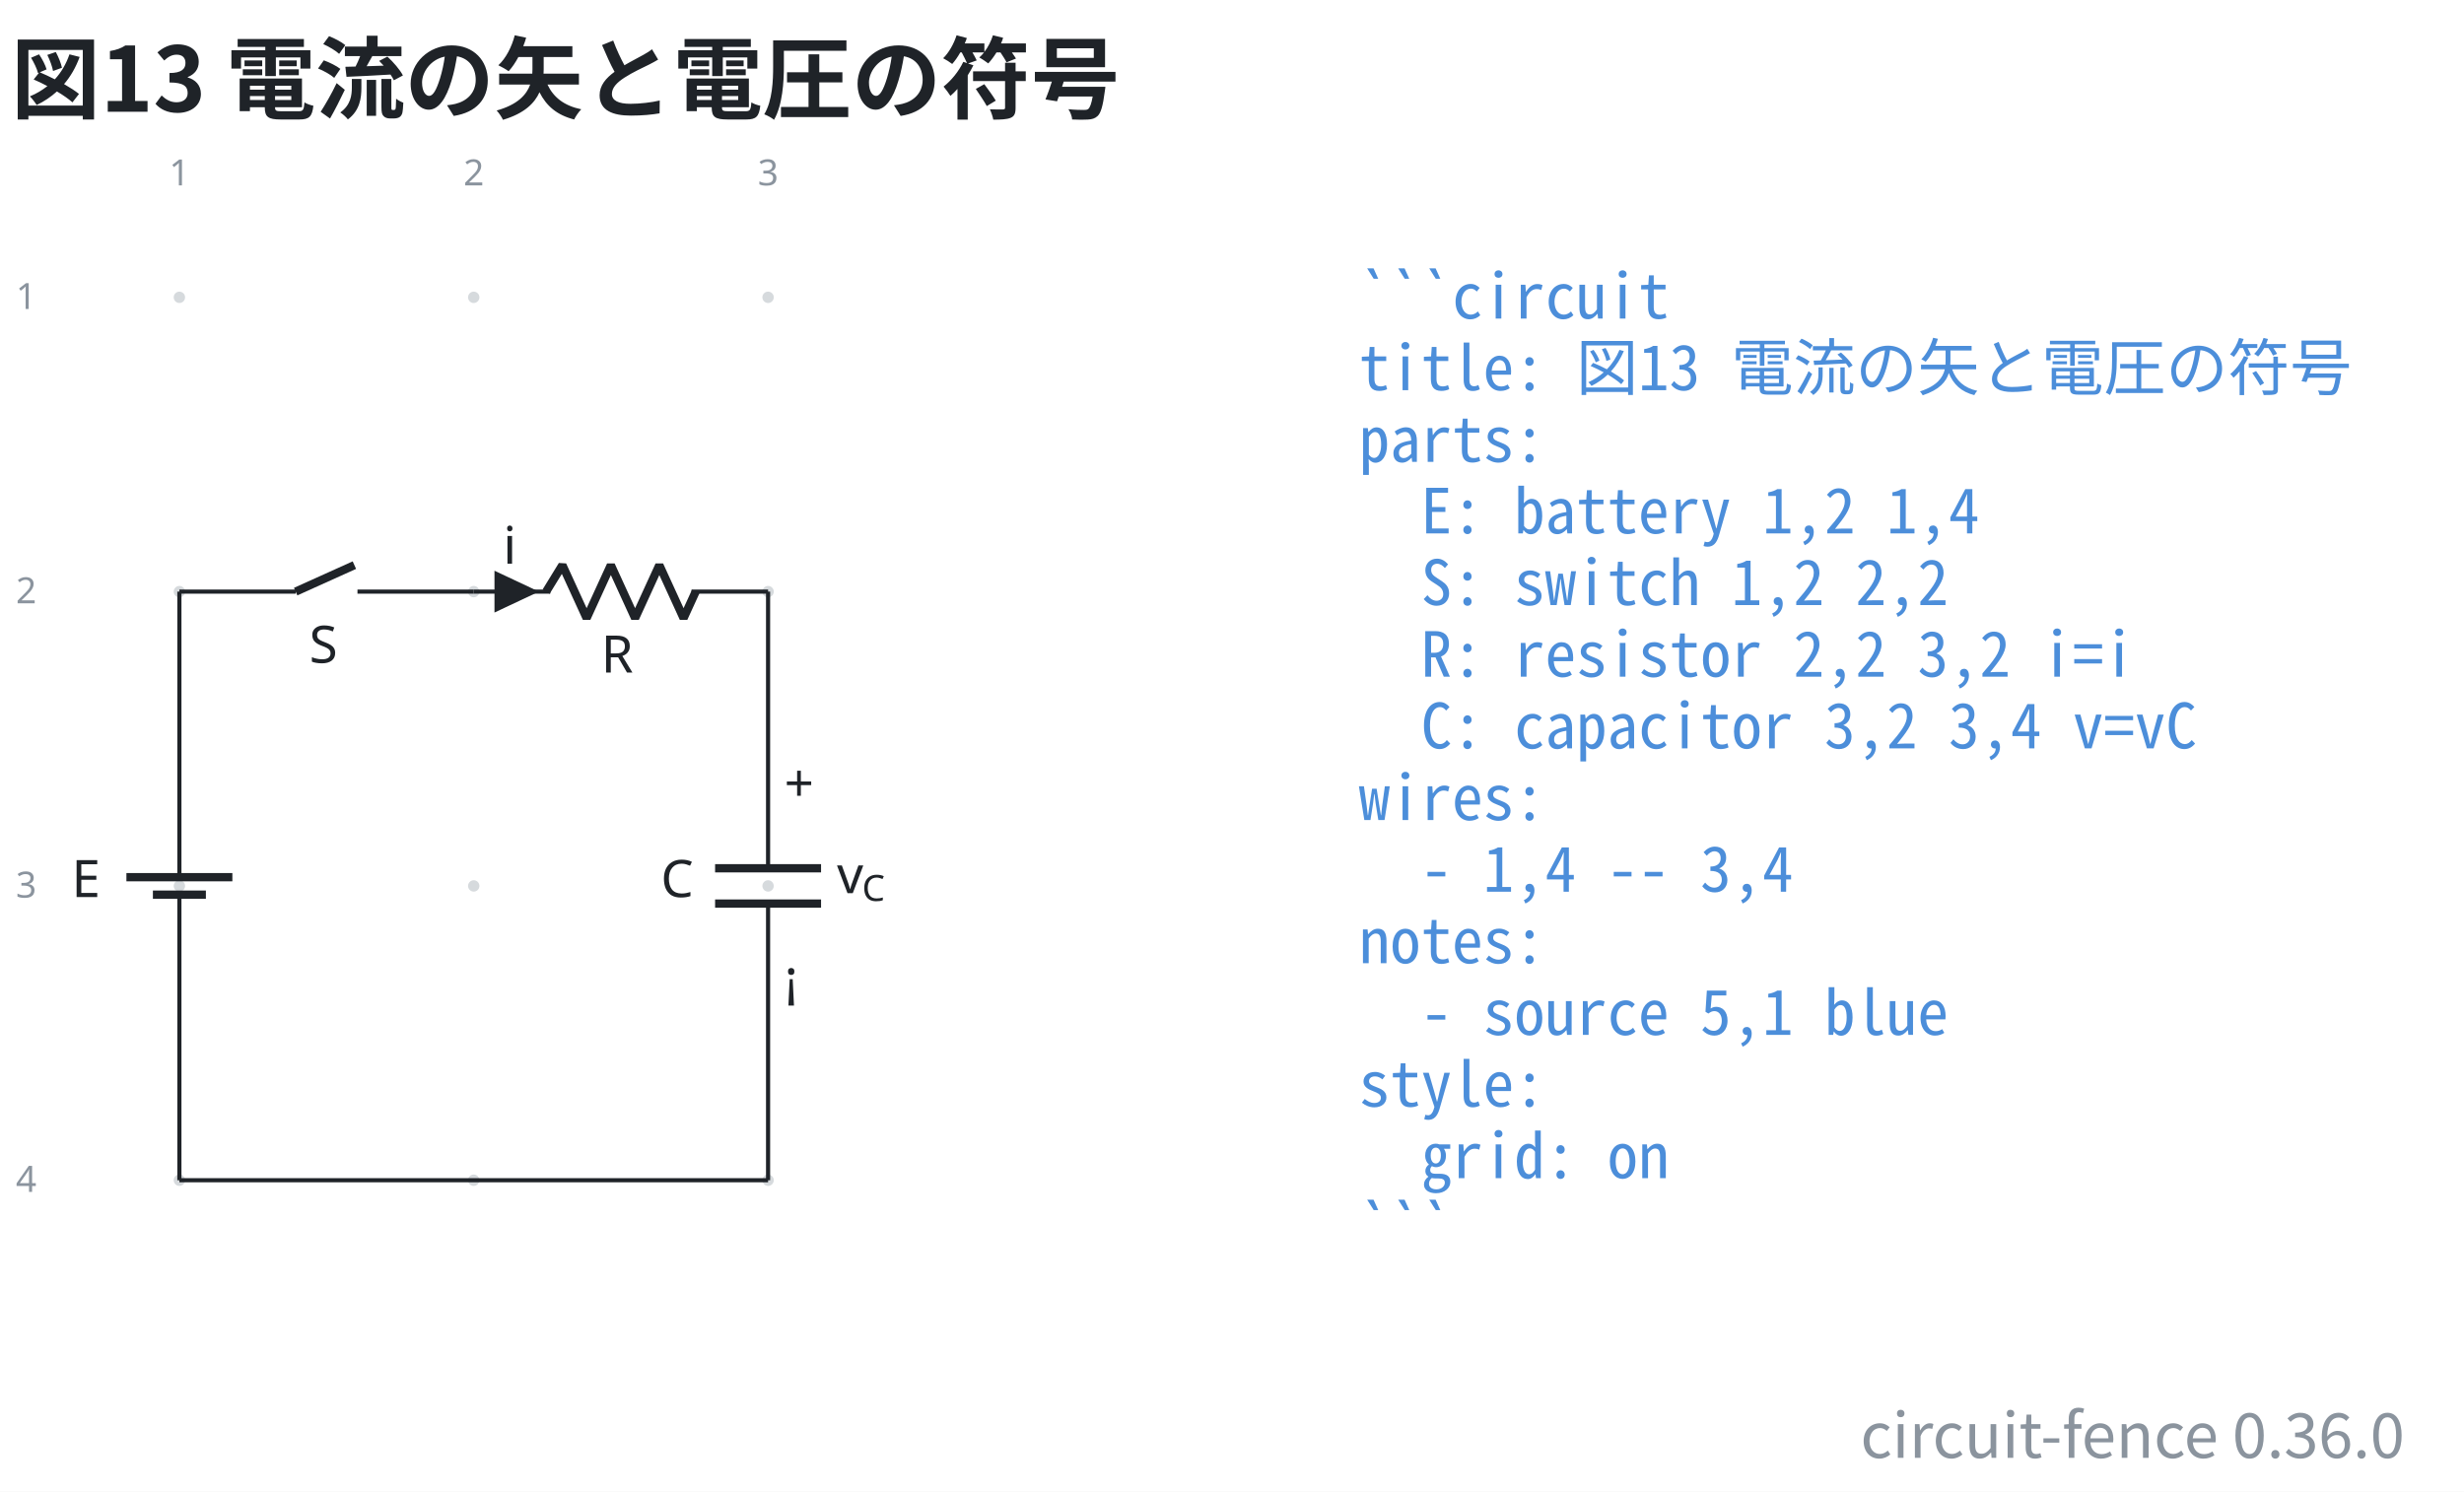
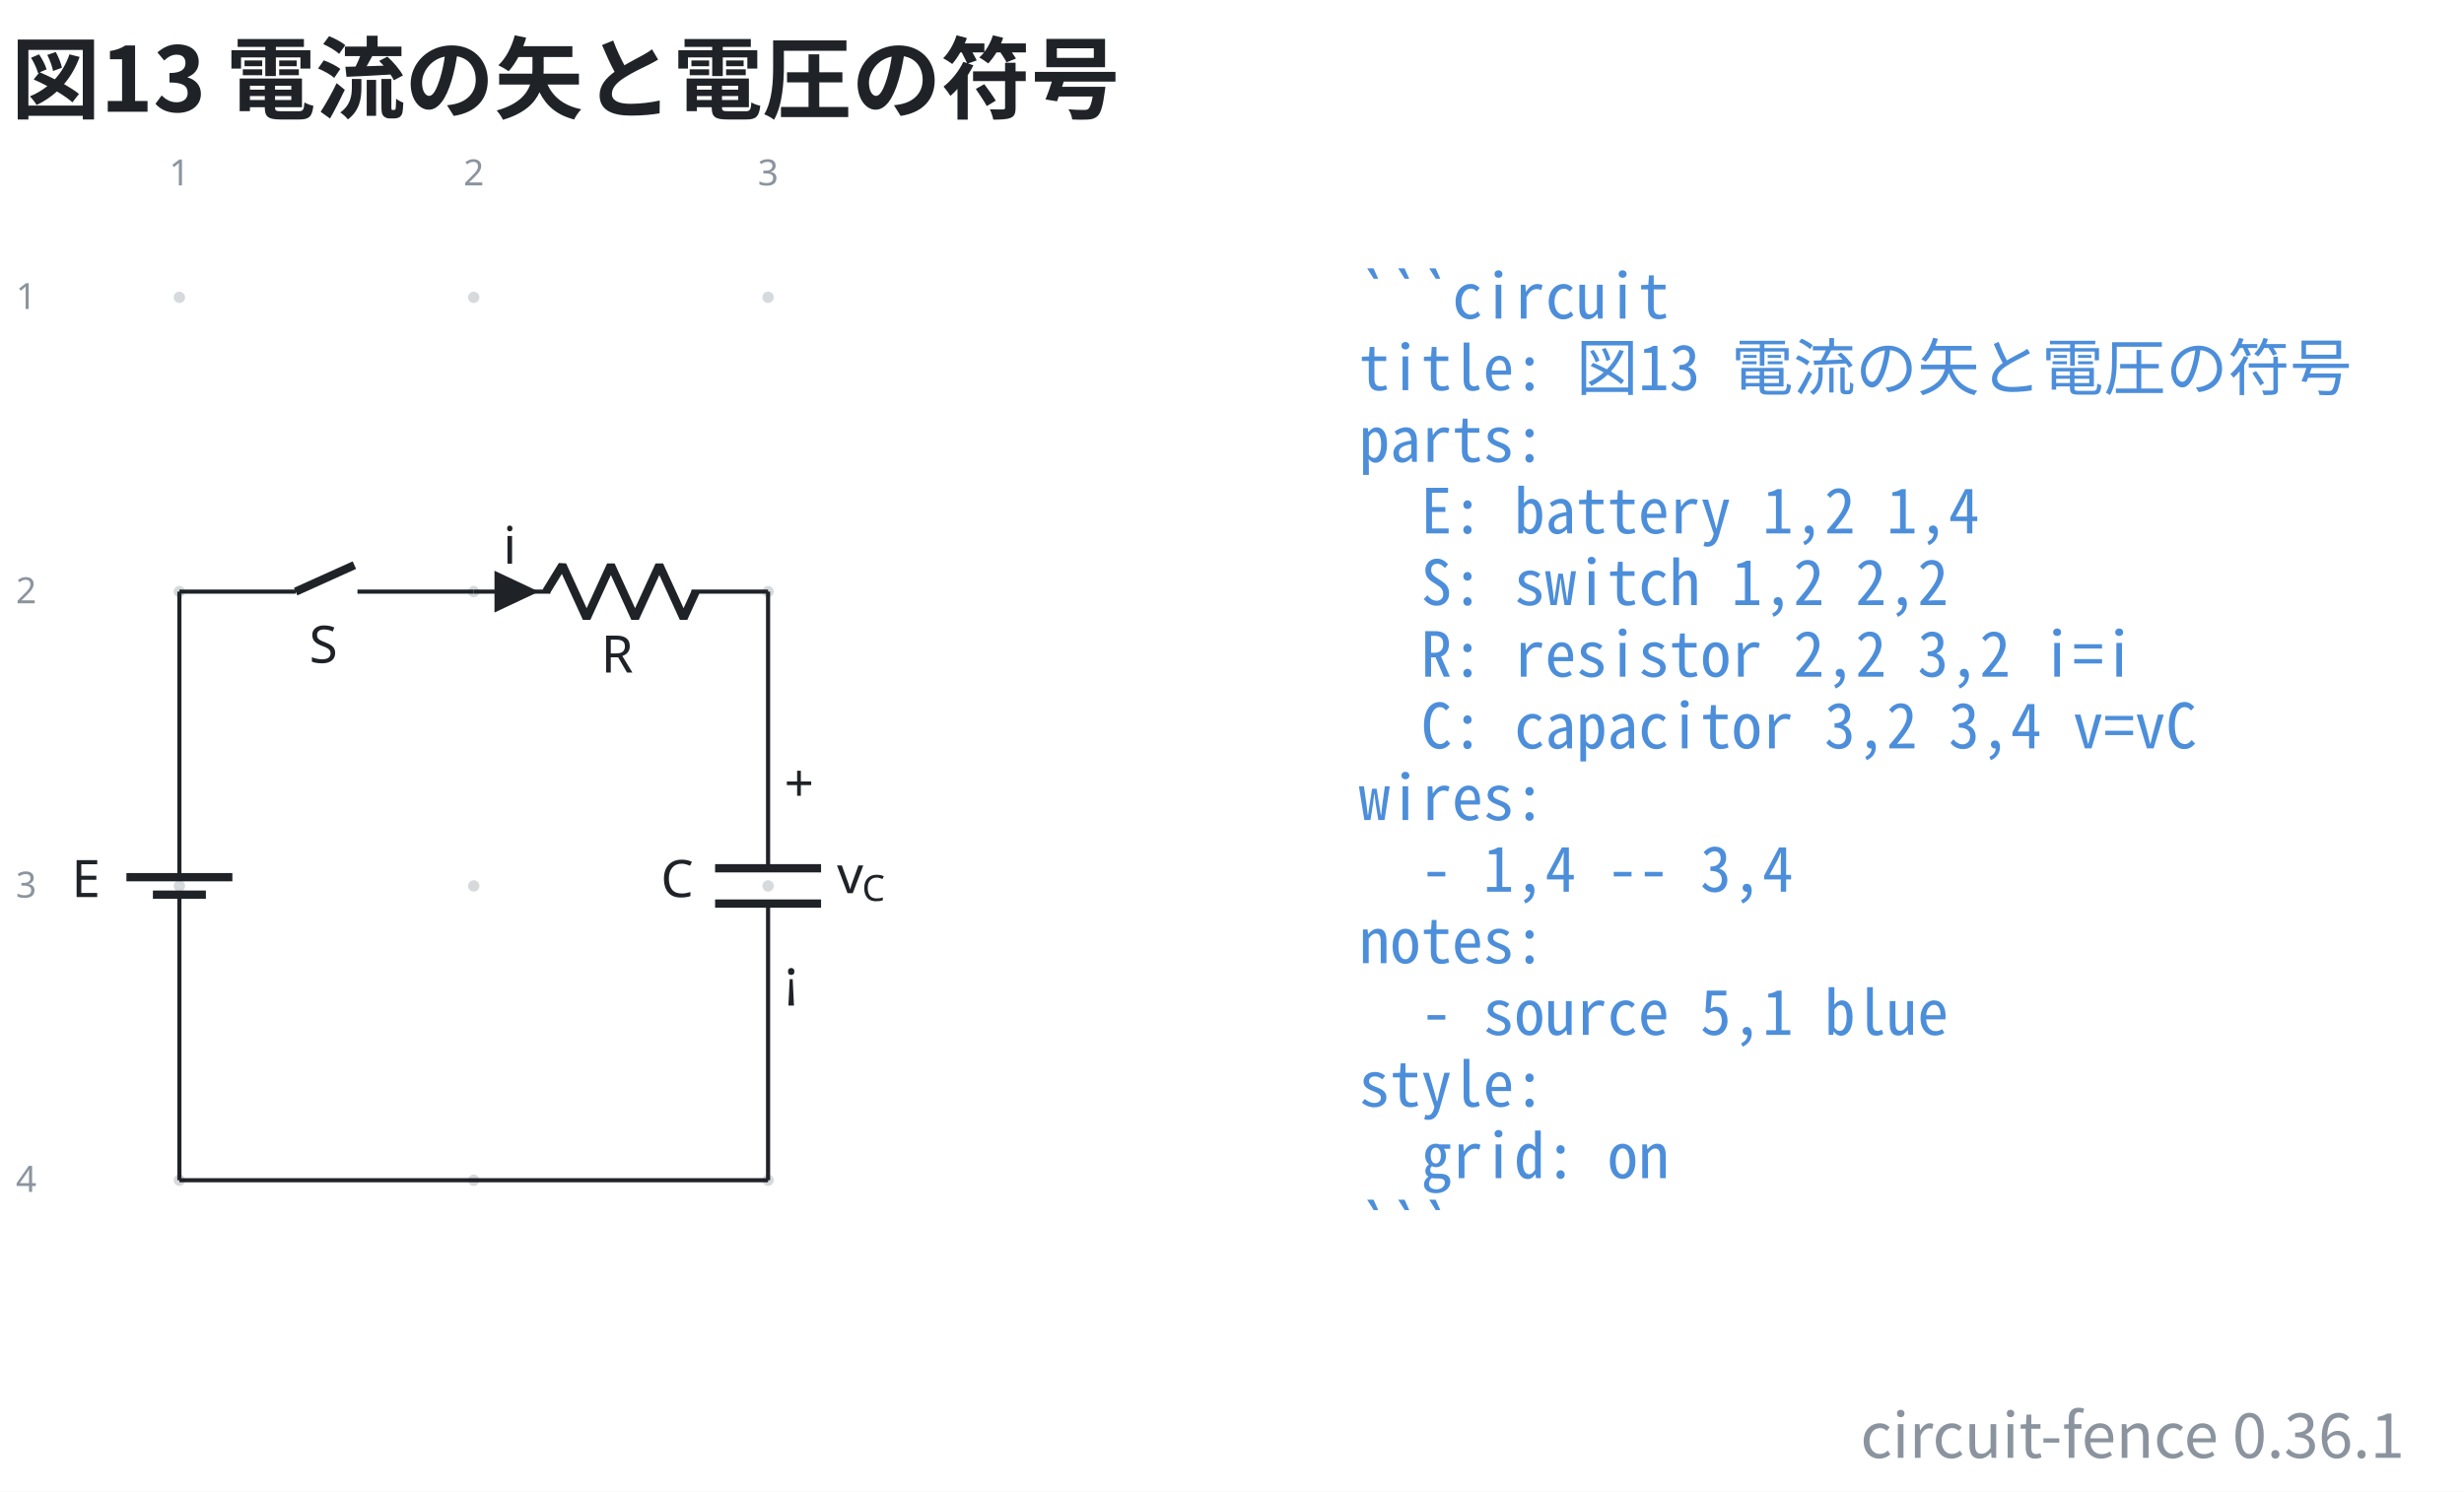
- <svg xmlns="http://www.w3.org/2000/svg" data-figure-paper="#ffffff" data-circuit-fence="0.36.0" fill="#1f2328" width="635.158" height="384.567" viewBox="-72 -72 476.368 288.425">
+ <svg xmlns="http://www.w3.org/2000/svg" data-figure-paper="#ffffff" data-circuit-fence="0.36.1" fill="#1f2328" width="635.158" height="384.567" viewBox="-72 -72 476.368 288.425">
  <rect x="-72" y="-72" width="476.368" height="288.425" fill="#ffffff" />
  <g stroke="#1f2328" stroke-miterlimit="10" stroke-width=".8">
    <path fill="#8b949e" fill-opacity=".35" stroke="none" stroke-opacity=".35" d="M-36.218-14.511a1.1 1.1 0 1 0-2.2 0 1.1 1.1 0 0 0 2.2 0M-36.218 42.394a1.1 1.1 0 1 0-2.2 0 1.1 1.1 0 0 0 2.2 0M-36.218 99.3a1.1 1.1 0 1 0-2.2 0 1.1 1.1 0 0 0 2.2 0M-36.218 156.205a1.1 1.1 0 1 0-2.2 0 1.1 1.1 0 0 0 2.2 0M20.688-14.511a1.1 1.1 0 1 0-2.2 0 1.1 1.1 0 0 0 2.2 0M20.688 42.394a1.1 1.1 0 1 0-2.2 0 1.1 1.1 0 0 0 2.2 0M20.688 99.3a1.1 1.1 0 1 0-2.2 0 1.1 1.1 0 0 0 2.2 0M20.688 156.205a1.1 1.1 0 1 0-2.2 0 1.1 1.1 0 0 0 2.2 0M77.593-14.511a1.1 1.1 0 1 0-2.2 0 1.1 1.1 0 0 0 2.2 0M77.593 42.394a1.1 1.1 0 1 0-2.2 0 1.1 1.1 0 0 0 2.2 0M77.593 99.3a1.1 1.1 0 1 0-2.2 0 1.1 1.1 0 0 0 2.2 0M77.593 156.205a1.1 1.1 0 1 0-2.2 0 1.1 1.1 0 0 0 2.2 0m-1.1 0" />
    <g fill="#8b949e" stroke="#8b949e">
      <text x="-37.318" y="-14.511" fill="#8b949e" stroke="none" font-family="cmr7" font-size="7" transform="translate(-1.993 -21.645)">1</text>
    </g>
    <g fill="#8b949e" stroke="#8b949e">
      <text x="-37.318" y="-14.511" fill="#8b949e" stroke="none" font-family="cmr7" font-size="7" transform="translate(54.912 -21.645)">2</text>
    </g>
    <g fill="#8b949e" stroke="#8b949e">
      <text x="-37.318" y="-14.511" fill="#8b949e" stroke="none" font-family="cmr7" font-size="7" transform="translate(111.818 -21.645)">3</text>
    </g>
    <g fill="#8b949e" stroke="#8b949e">
      <text x="-37.318" y="-14.511" fill="#8b949e" stroke="none" font-family="cmr7" font-size="7" transform="translate(-31.62 2.256)">1</text>
    </g>
    <g fill="#8b949e" stroke="#8b949e">
      <text x="-37.318" y="-14.511" fill="#8b949e" stroke="none" font-family="cmr7" font-size="7" transform="translate(-31.62 59.161)">2</text>
    </g>
    <g fill="#8b949e" stroke="#8b949e">
      <text x="-37.318" y="-14.511" fill="#8b949e" stroke="none" font-family="cmr7" font-size="7" transform="translate(-31.62 116.067)">3</text>
    </g>
    <g fill="#8b949e" stroke="#8b949e">
      <text x="-37.318" y="-14.511" fill="#8b949e" stroke="none" font-family="cmr7" font-size="7" transform="translate(-31.62 172.972)">4</text>
    </g>
    <path fill="none" d="M-37.318 42.394v.4m0-.4v51.784m0 10.243v51.784m0-.4v.4M-37.318 100.99v3.431m0-6.811v-3.432" />
    <g stroke-width="1.6">
      <path fill="none" d="M-32.196 100.99H-42.44m15.364-3.38H-47.56" />
    </g>
    <text x="-37.318" y="-14.511" stroke="none" font-family="cmmi10" font-size="10" transform="translate(-20.84 115.964)">E</text>
    <path fill="none" d="M-37.318 42.394h.4m-.4 0h22.478m11.95 0h22.478m-.4 0h.4" />
    <g stroke-width="1.6">
      <path fill="none" d="m-14.84 42.394 11.353-5.121" />
    </g>
    <text x="-37.318" y="-14.511" stroke="none" font-family="cmmi10" font-size="10" transform="translate(25.099 70.676)">S</text>
    <path fill="none" d="M19.588 42.394h.4m-.4 0h14.795m27.315 0h14.795m-56.905 0h14.795m41.71 0h.4" />
    <g stroke-linejoin="bevel" stroke-width="1.6">
      <path fill="none" d="m33.583 42.394 3.143-5.121 4.686 10.243 4.686-10.243 4.685 10.243 4.686-10.243 4.686 10.243 2.343-5.122" />
    </g>
    <text x="-37.318" y="-14.511" stroke="none" font-family="cmmi10" font-size="10" transform="translate(81.523 72.554)">R</text>
    <path d="M23.998 42.394v3.415l7.255-3.415-7.255-3.414v3.414" />
    <text x="-37.318" y="-14.511" stroke="none" font-family="cmmi10" font-size="10" transform="translate(62.58 51.505)">i</text>
    <path fill="none" d="M76.493 42.394v.4m0-.4v53.492m0 6.828v53.491m0-.4v.4" />
    <g stroke-width="1.6">
      <path fill="none" d="M86.736 95.886H66.25m20.486 6.828H66.25" />
    </g>
    <text x="-37.318" y="-14.511" stroke="none" font-family="cmmi10" font-size="10" transform="translate(93.067 115.964)">C</text>
    <text x="-37.318" y="-14.511" stroke="none" font-family="cmr10" font-size="10" transform="translate(116.942 97.49)">+</text>
    <text x="-37.318" y="-14.511" stroke="none" font-family="cmsy10" font-size="10" transform="translate(116.942 135.133)">¡</text>
    <g stroke="none">
      <text x="-37.318" y="-14.511" font-family="cmmi10" font-size="10" transform="translate(127.137 115.214)">v</text>
      <text x="-32.471" y="-13.011" font-family="cmmi7" font-size="7" transform="translate(127.137 115.214)">C</text>
    </g>
    <path fill="none" d="M-37.318 156.205H76.493" />
    <g>
      <text x="-37.318" y="-14.511" fill="#4c8eda" stroke="none" font-family="'Noto Sans Mono CJK JP',ui-monospace,'SFMono-Regular',Consolas,'Liberation Mono',monospace" font-size="12" transform="translate(228.022 4.1)" xml:space="preserve">```circuit</text>
    </g>
    <g>
      <text x="-37.318" y="-14.511" fill="#4c8eda" stroke="none" font-family="'Noto Sans Mono CJK JP',ui-monospace,'SFMono-Regular',Consolas,'Liberation Mono',monospace" font-size="12" transform="translate(228.022 17.956)" xml:space="preserve">title: 図13 電流の矢と電圧の符号</text>
    </g>
    <g>
      <text x="-37.318" y="-14.511" fill="#4c8eda" stroke="none" font-family="'Noto Sans Mono CJK JP',ui-monospace,'SFMono-Regular',Consolas,'Liberation Mono',monospace" font-size="12" transform="translate(228.022 31.813)" xml:space="preserve">parts:</text>
    </g>
    <g>
      <text x="-37.318" y="-14.511" fill="#4c8eda" stroke="none" font-family="'Noto Sans Mono CJK JP',ui-monospace,'SFMono-Regular',Consolas,'Liberation Mono',monospace" font-size="12" transform="translate(228.022 45.641)" xml:space="preserve">  E: battery 1,2 1,4</text>
    </g>
    <g>
      <text x="-37.318" y="-14.511" fill="#4c8eda" stroke="none" font-family="'Noto Sans Mono CJK JP',ui-monospace,'SFMono-Regular',Consolas,'Liberation Mono',monospace" font-size="12" transform="translate(228.022 59.498)" xml:space="preserve">  S: switch 1,2 2,2</text>
    </g>
    <g>
      <text x="-37.318" y="-14.511" fill="#4c8eda" stroke="none" font-family="'Noto Sans Mono CJK JP',ui-monospace,'SFMono-Regular',Consolas,'Liberation Mono',monospace" font-size="12" transform="translate(228.022 73.354)" xml:space="preserve">  R: resistor 2,2 3,2 i=i</text>
    </g>
    <g>
      <text x="-37.318" y="-14.511" fill="#4c8eda" stroke="none" font-family="'Noto Sans Mono CJK JP',ui-monospace,'SFMono-Regular',Consolas,'Liberation Mono',monospace" font-size="12" transform="translate(228.022 87.21)" xml:space="preserve">  C: capacitor 3,2 3,4 v=vC</text>
    </g>
    <g>
      <text x="-37.318" y="-14.511" fill="#4c8eda" stroke="none" font-family="'Noto Sans Mono CJK JP',ui-monospace,'SFMono-Regular',Consolas,'Liberation Mono',monospace" font-size="12" transform="translate(228.022 101.067)" xml:space="preserve">wires:</text>
    </g>
    <g>
      <text x="-37.318" y="-14.511" fill="#4c8eda" stroke="none" font-family="'Noto Sans Mono CJK JP',ui-monospace,'SFMono-Regular',Consolas,'Liberation Mono',monospace" font-size="12" transform="translate(228.022 114.924)" xml:space="preserve">  - 1,4 -- 3,4</text>
    </g>
    <g>
      <text x="-37.318" y="-14.511" fill="#4c8eda" stroke="none" font-family="'Noto Sans Mono CJK JP',ui-monospace,'SFMono-Regular',Consolas,'Liberation Mono',monospace" font-size="12" transform="translate(228.022 128.751)" xml:space="preserve">notes:</text>
    </g>
    <g>
      <text x="-37.318" y="-14.511" fill="#4c8eda" stroke="none" font-family="'Noto Sans Mono CJK JP',ui-monospace,'SFMono-Regular',Consolas,'Liberation Mono',monospace" font-size="12" transform="translate(228.022 142.608)" xml:space="preserve">  - source 5,1 blue</text>
    </g>
    <g>
      <text x="-37.318" y="-14.511" fill="#4c8eda" stroke="none" font-family="'Noto Sans Mono CJK JP',ui-monospace,'SFMono-Regular',Consolas,'Liberation Mono',monospace" font-size="12" transform="translate(228.022 156.464)" xml:space="preserve">style:</text>
    </g>
    <g>
      <text x="-37.318" y="-14.511" fill="#4c8eda" stroke="none" font-family="'Noto Sans Mono CJK JP',ui-monospace,'SFMono-Regular',Consolas,'Liberation Mono',monospace" font-size="12" transform="translate(228.022 170.32)" xml:space="preserve">  grid: on</text>
    </g>
    <g>
      <text x="-37.318" y="-14.511" fill="#4c8eda" stroke="none" font-family="'Noto Sans Mono CJK JP',ui-monospace,'SFMono-Regular',Consolas,'Liberation Mono',monospace" font-size="12" transform="translate(228.022 184.177)" xml:space="preserve">```</text>
    </g>
    <g>
      <text x="-37.318" y="-14.511" fill="#1f2328" stroke="none" font-family="'Noto Sans CJK JP','Noto Sans JP','Hiragino Sans','Yu Gothic',sans-serif" font-size="17.28" transform="translate(-32.552 -35.889)" font-weight="bold">図13 電流の矢と電圧の符号</text>
    </g>
    <g>
-       <text x="-37.318" y="-14.511" fill="#8b949e" stroke="none" font-family="'Noto Sans CJK JP','Noto Sans JP','Hiragino Sans','Yu Gothic',sans-serif" font-size="12" transform="translate(430.208 224.394)" text-anchor="end">circuit-fence 0.36.0</text>
+       <text x="-37.318" y="-14.511" fill="#8b949e" stroke="none" font-family="'Noto Sans CJK JP','Noto Sans JP','Hiragino Sans','Yu Gothic',sans-serif" font-size="12" transform="translate(430.208 224.394)" text-anchor="end">circuit-fence 0.36.1</text>
    </g>
  </g>
</svg>
